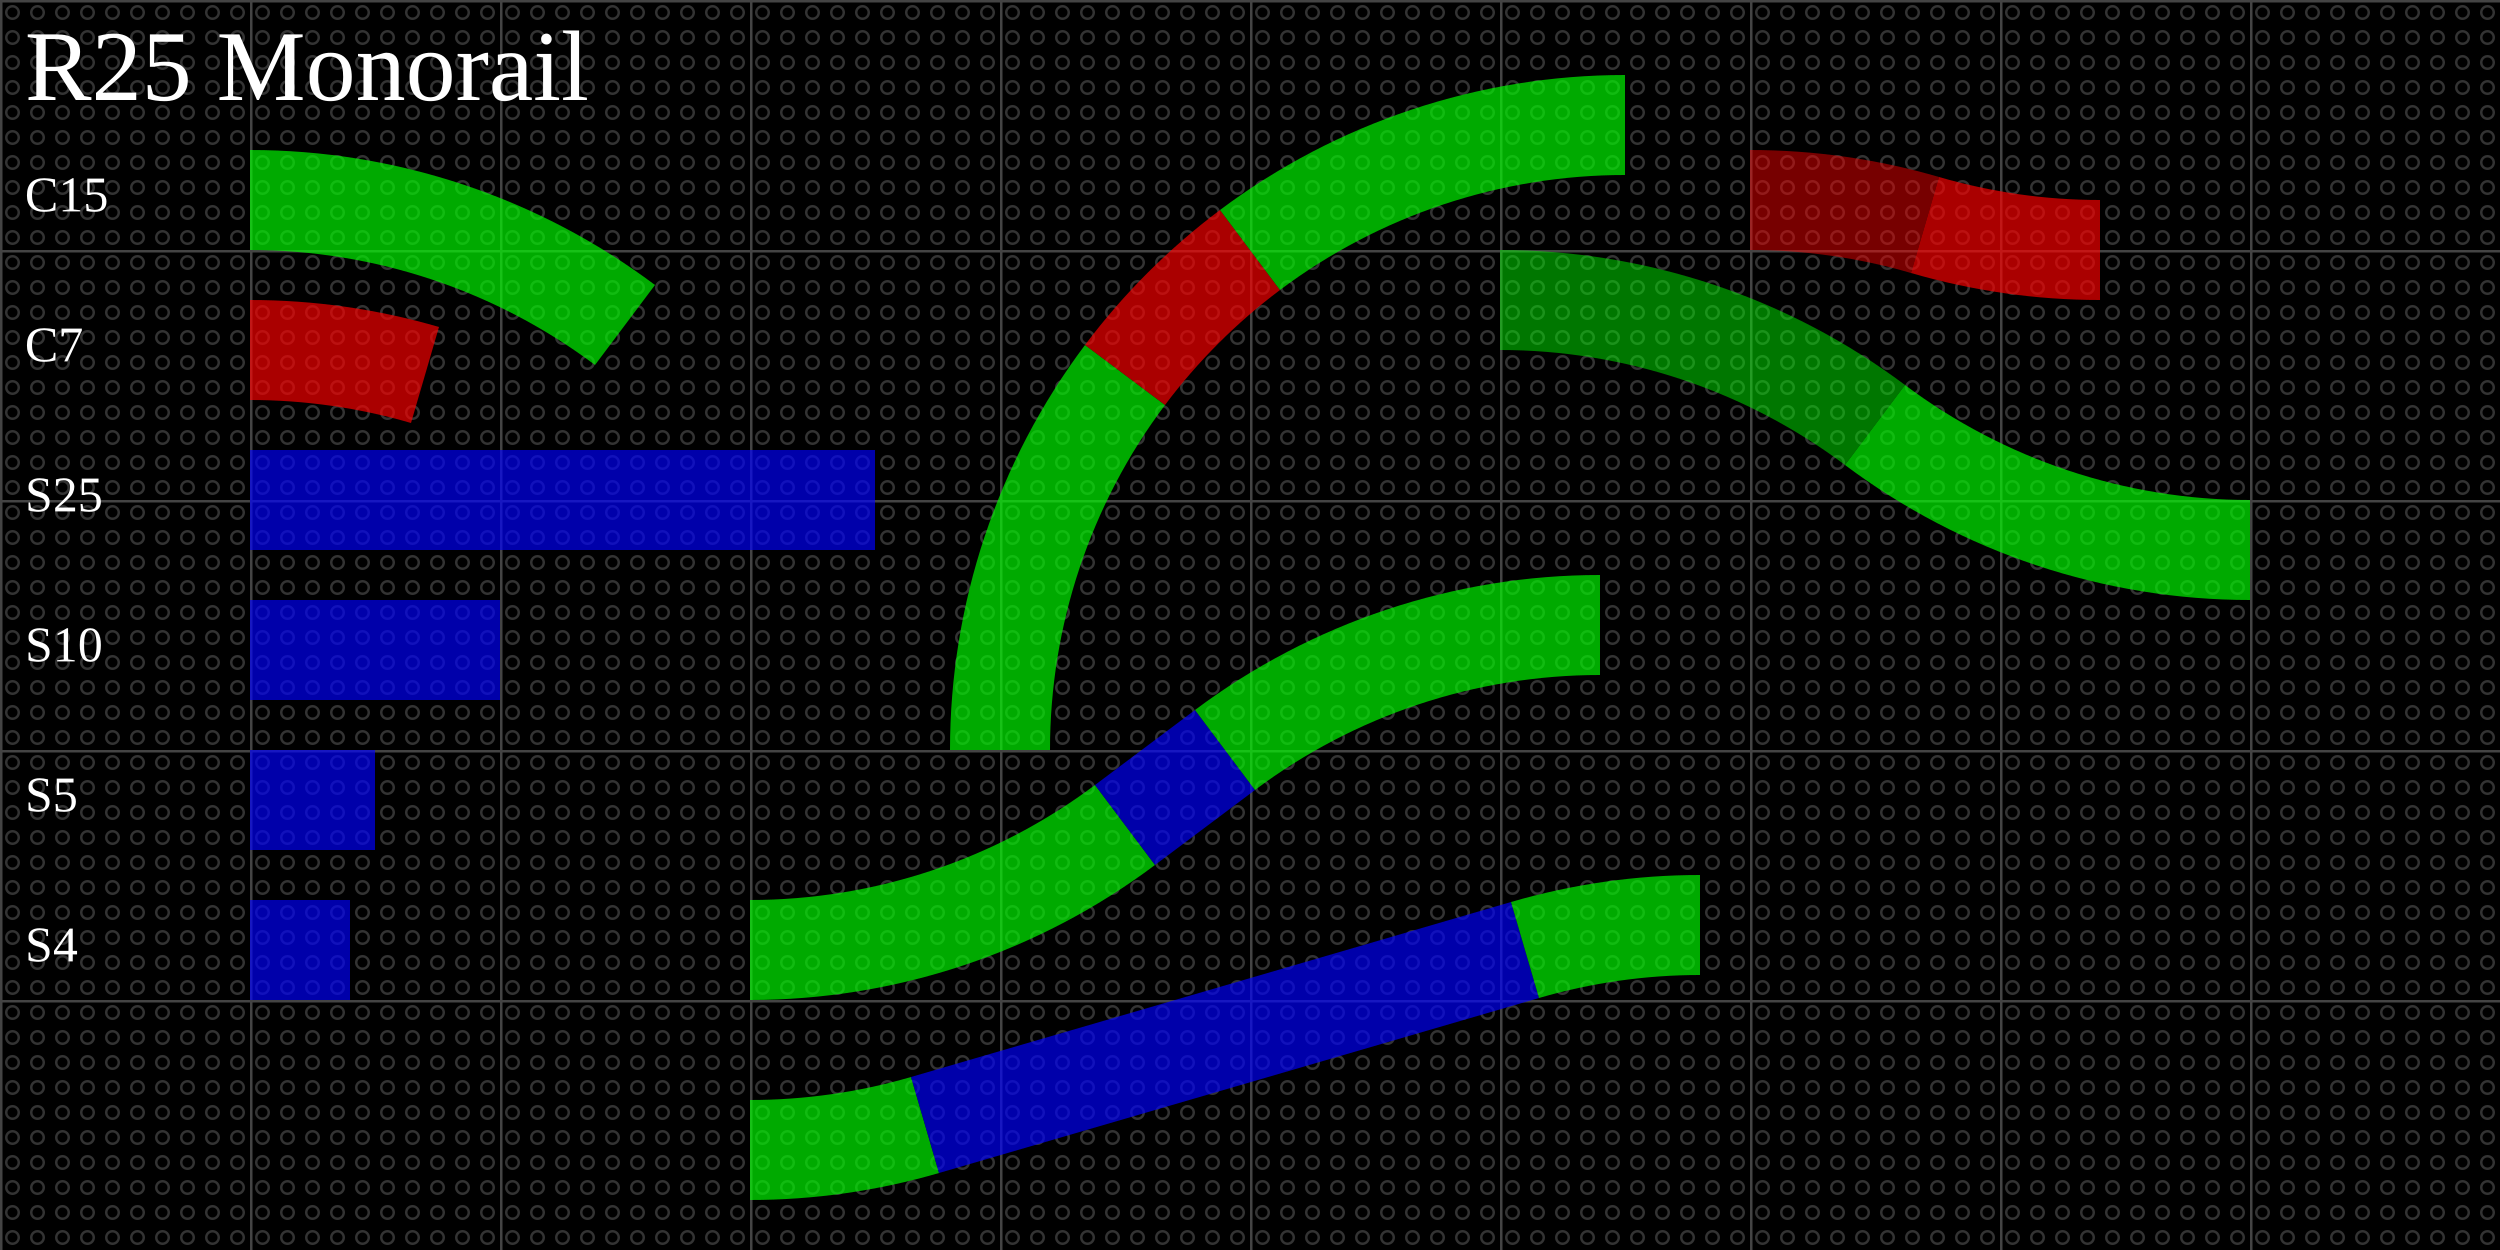
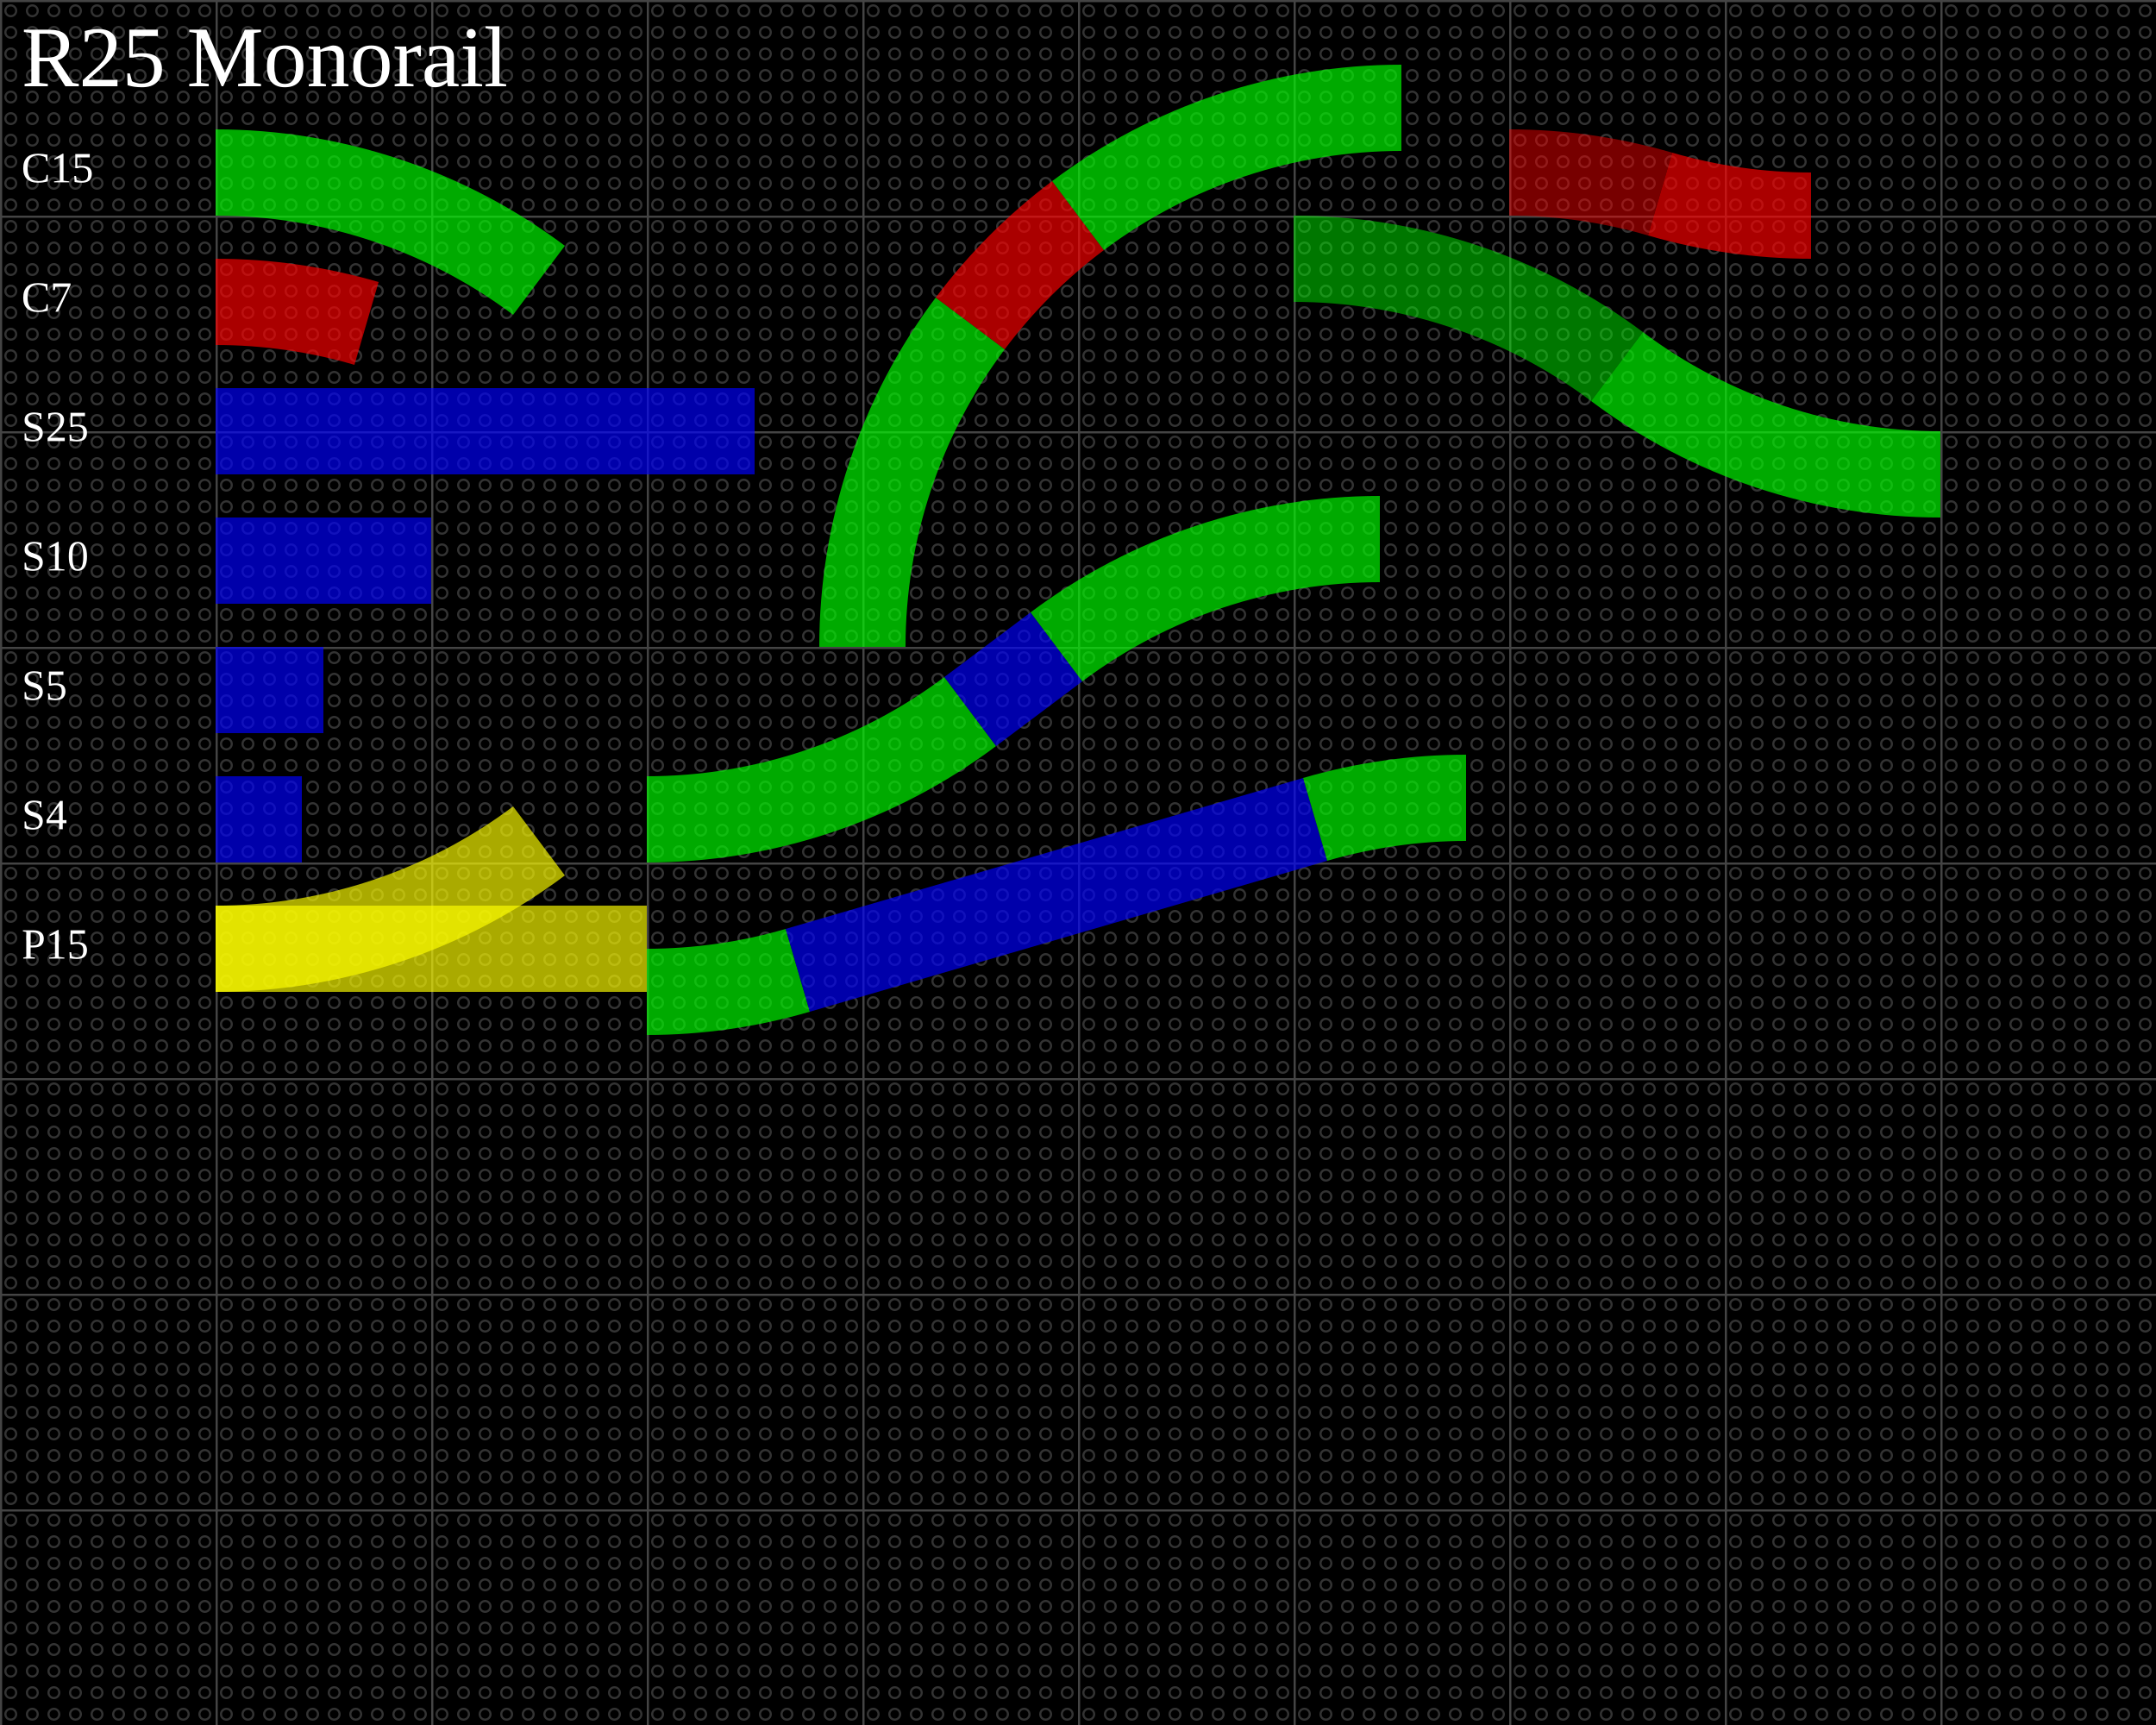
- <svg xmlns="http://www.w3.org/2000/svg" version="1.1" viewBox="0 0 100 50" width="1000" height="500">
+ <svg xmlns="http://www.w3.org/2000/svg" version="1.1" viewBox="0 0 100 80" width="1000" height="800">
  <defs>
    <pattern id="smallGrid" width="1" height="1" patternUnits="userSpaceOnUse">
      <circle cx="0.5" cy="0.5" r="0.25" fill="none" stroke="#fff3" stroke-width="0.1" />
    </pattern>
    <pattern id="grid" width="10" height="10" patternUnits="userSpaceOnUse">
      <rect width="1000" height="10" fill="url(#smallGrid)" />
      <path d="M 10 0 L 0 0 0 10" fill="none" stroke="#fff4" stroke-width="0.2" />
    </pattern>
  </defs>
  <rect width="100%" height="100%" fill="#222#" />
  <rect width="100%" height="100%" fill="url(#grid)" />
  <text font-size="4" x="1" y="4" fill="white">R25 Monorail</text>
  <path d="M40 30 a 25 25 0 0 1 5 -15" stroke-width="4" stroke="#0f0a" fill="none" />
  <path d="M45 15 a 25 25 0 0 1 5 -5" stroke-width="4" stroke="#f00a" fill="none" />
  <path d="M65 5 a 25 25 0 0 0 -15 5" stroke-width="4" stroke="#0f0a" fill="none" />
  <path d="M10 8 a 25 25 0 0 1 15 5" stroke-width="4" stroke="#0f0a" fill="none" />
  <text x="1" y="8" font-size="2" dominant-baseline="middle" fill="white">C15</text>
  <path d="M10 14 a 25 25 0 0 1 7 1" stroke-width="4" stroke="#f00a" fill="none" />
  <text x="1" y="14" font-size="2" dominant-baseline="middle" fill="white">C7</text>
  <path d="M10 20 l25 0" stroke-width="4" stroke="#00fa" fill="none" />
  <text x="1" y="20" font-size="2" dominant-baseline="middle" fill="white">S25</text>
  <path d="M10 26 l10 0" stroke-width="4" stroke="#00fa" fill="none" />
  <text x="1" y="26" font-size="2" dominant-baseline="middle" fill="white">S10</text>
  <path d="M10 32 l5 0" stroke-width="4" stroke="#00fa" fill="none" />
  <text x="1" y="32" font-size="2" dominant-baseline="middle" fill="white">S5</text>
  <path d="M10 38 l4 0" stroke-width="4" stroke="#00fa" fill="none" />
  <text x="1" y="38" font-size="2" dominant-baseline="middle" fill="white">S4</text>
+   <path d="M10 44 a 25 25 0 0 0 15 -5" stroke-width="4" stroke="#ff0a" fill="none" />
+   <path d="M10 44 l20 0" stroke-width="4" stroke="#ff0a" fill="none" />
+   <text x="1" y="44" font-size="2" dominant-baseline="middle" fill="white">P15</text>
  <path d="M70 8 a 25 25 0 0 1 7 1" stroke-width="4" stroke="#f007" fill="none" />
  <path d="M84 10 a 25 25 0 0 1 -7 -1" stroke-width="4" stroke="#f00a" fill="none" />
  <path d="M60 12 a 25 25 0 0 1 15 5" stroke-width="4" stroke="#0f07" fill="none" />
  <path d="M90 22 a 25 25 0 0 1 -15 -5" stroke-width="4" stroke="#0f0a" fill="none" />
  <path d="M30 38 a 25 25 0 0 0 15 -5" stroke-width="4" stroke="#0f0a" fill="none" />
  <path d="M45 33 l 4 -3" stroke-width="4" stroke="#00fa" fill="none" />
  <path d="M49 30 a 25 25 0 0 1 15 -5" stroke-width="4" stroke="#0f0a" fill="none" />
  <path d="M30 46 a 25 25 0 0 0 7 -1" stroke-width="4" stroke="#0f0a" fill="none" />
  <path d="M37 45 l 24 -7" stroke-width="4" stroke="#00fa" fill="none" />
  <path d="M61 38 a 25 25 0 0 1 7 -1" stroke-width="4" stroke="#0f0a" fill="none" />
</svg>
